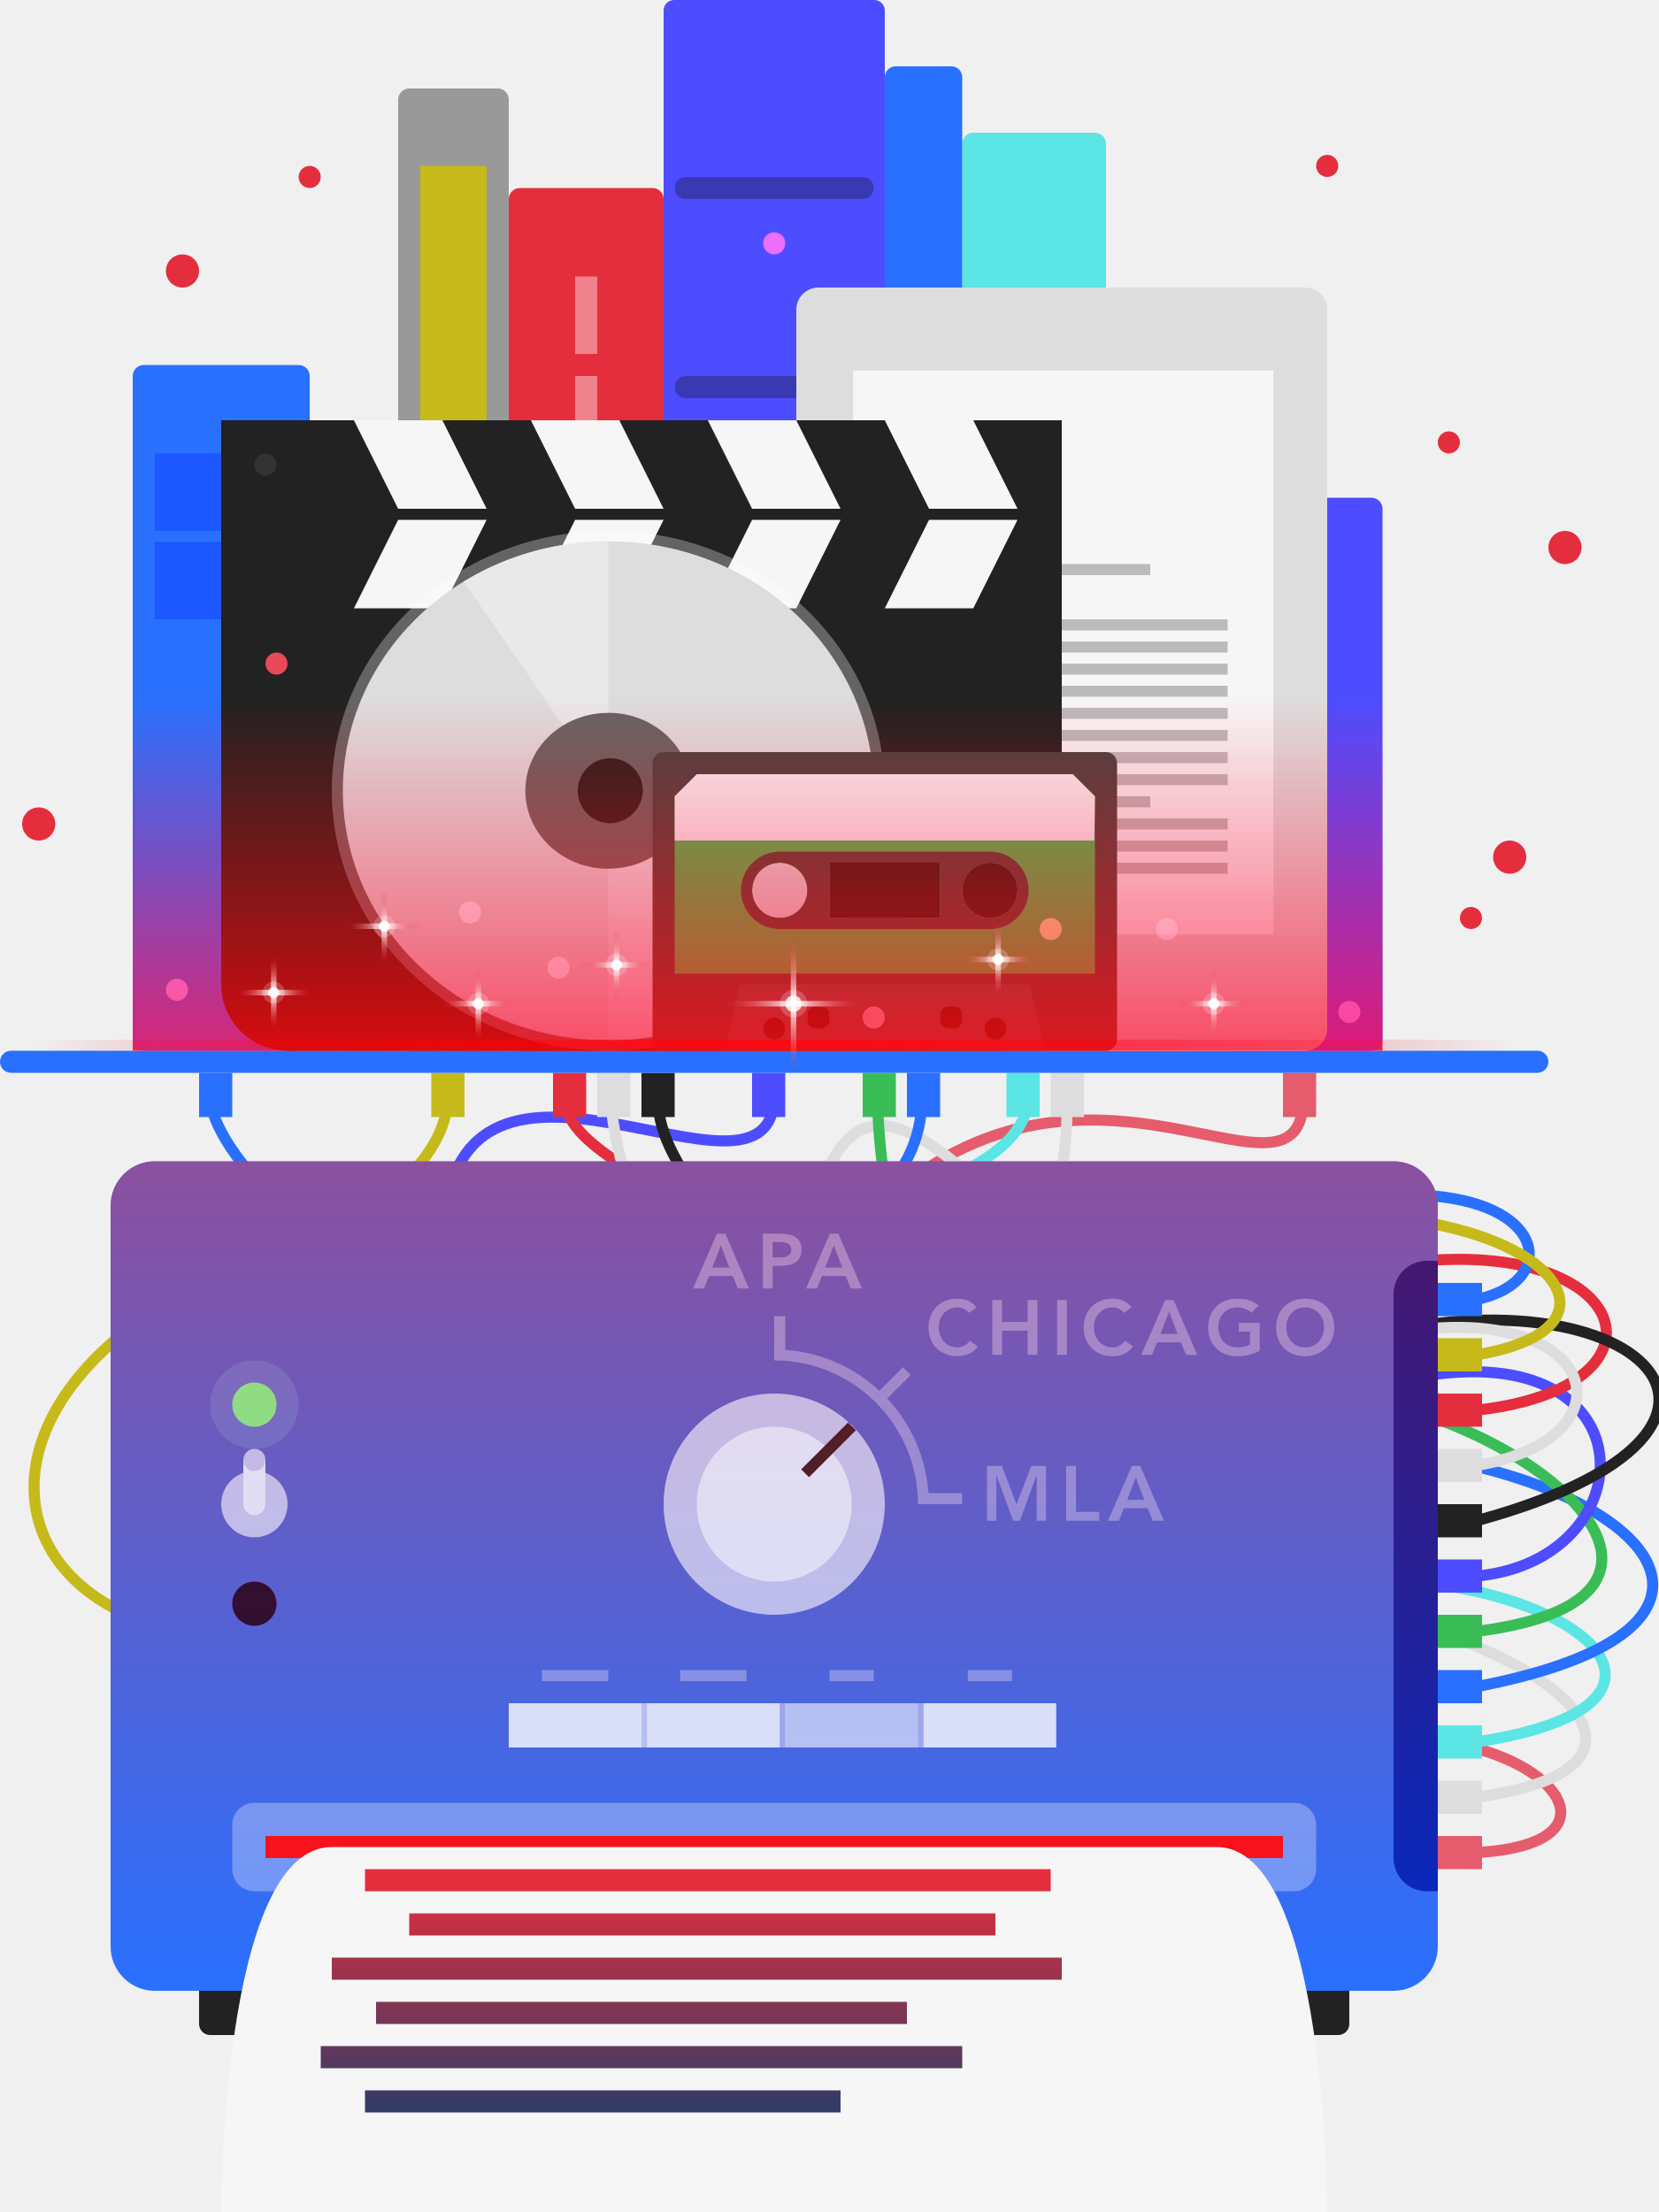
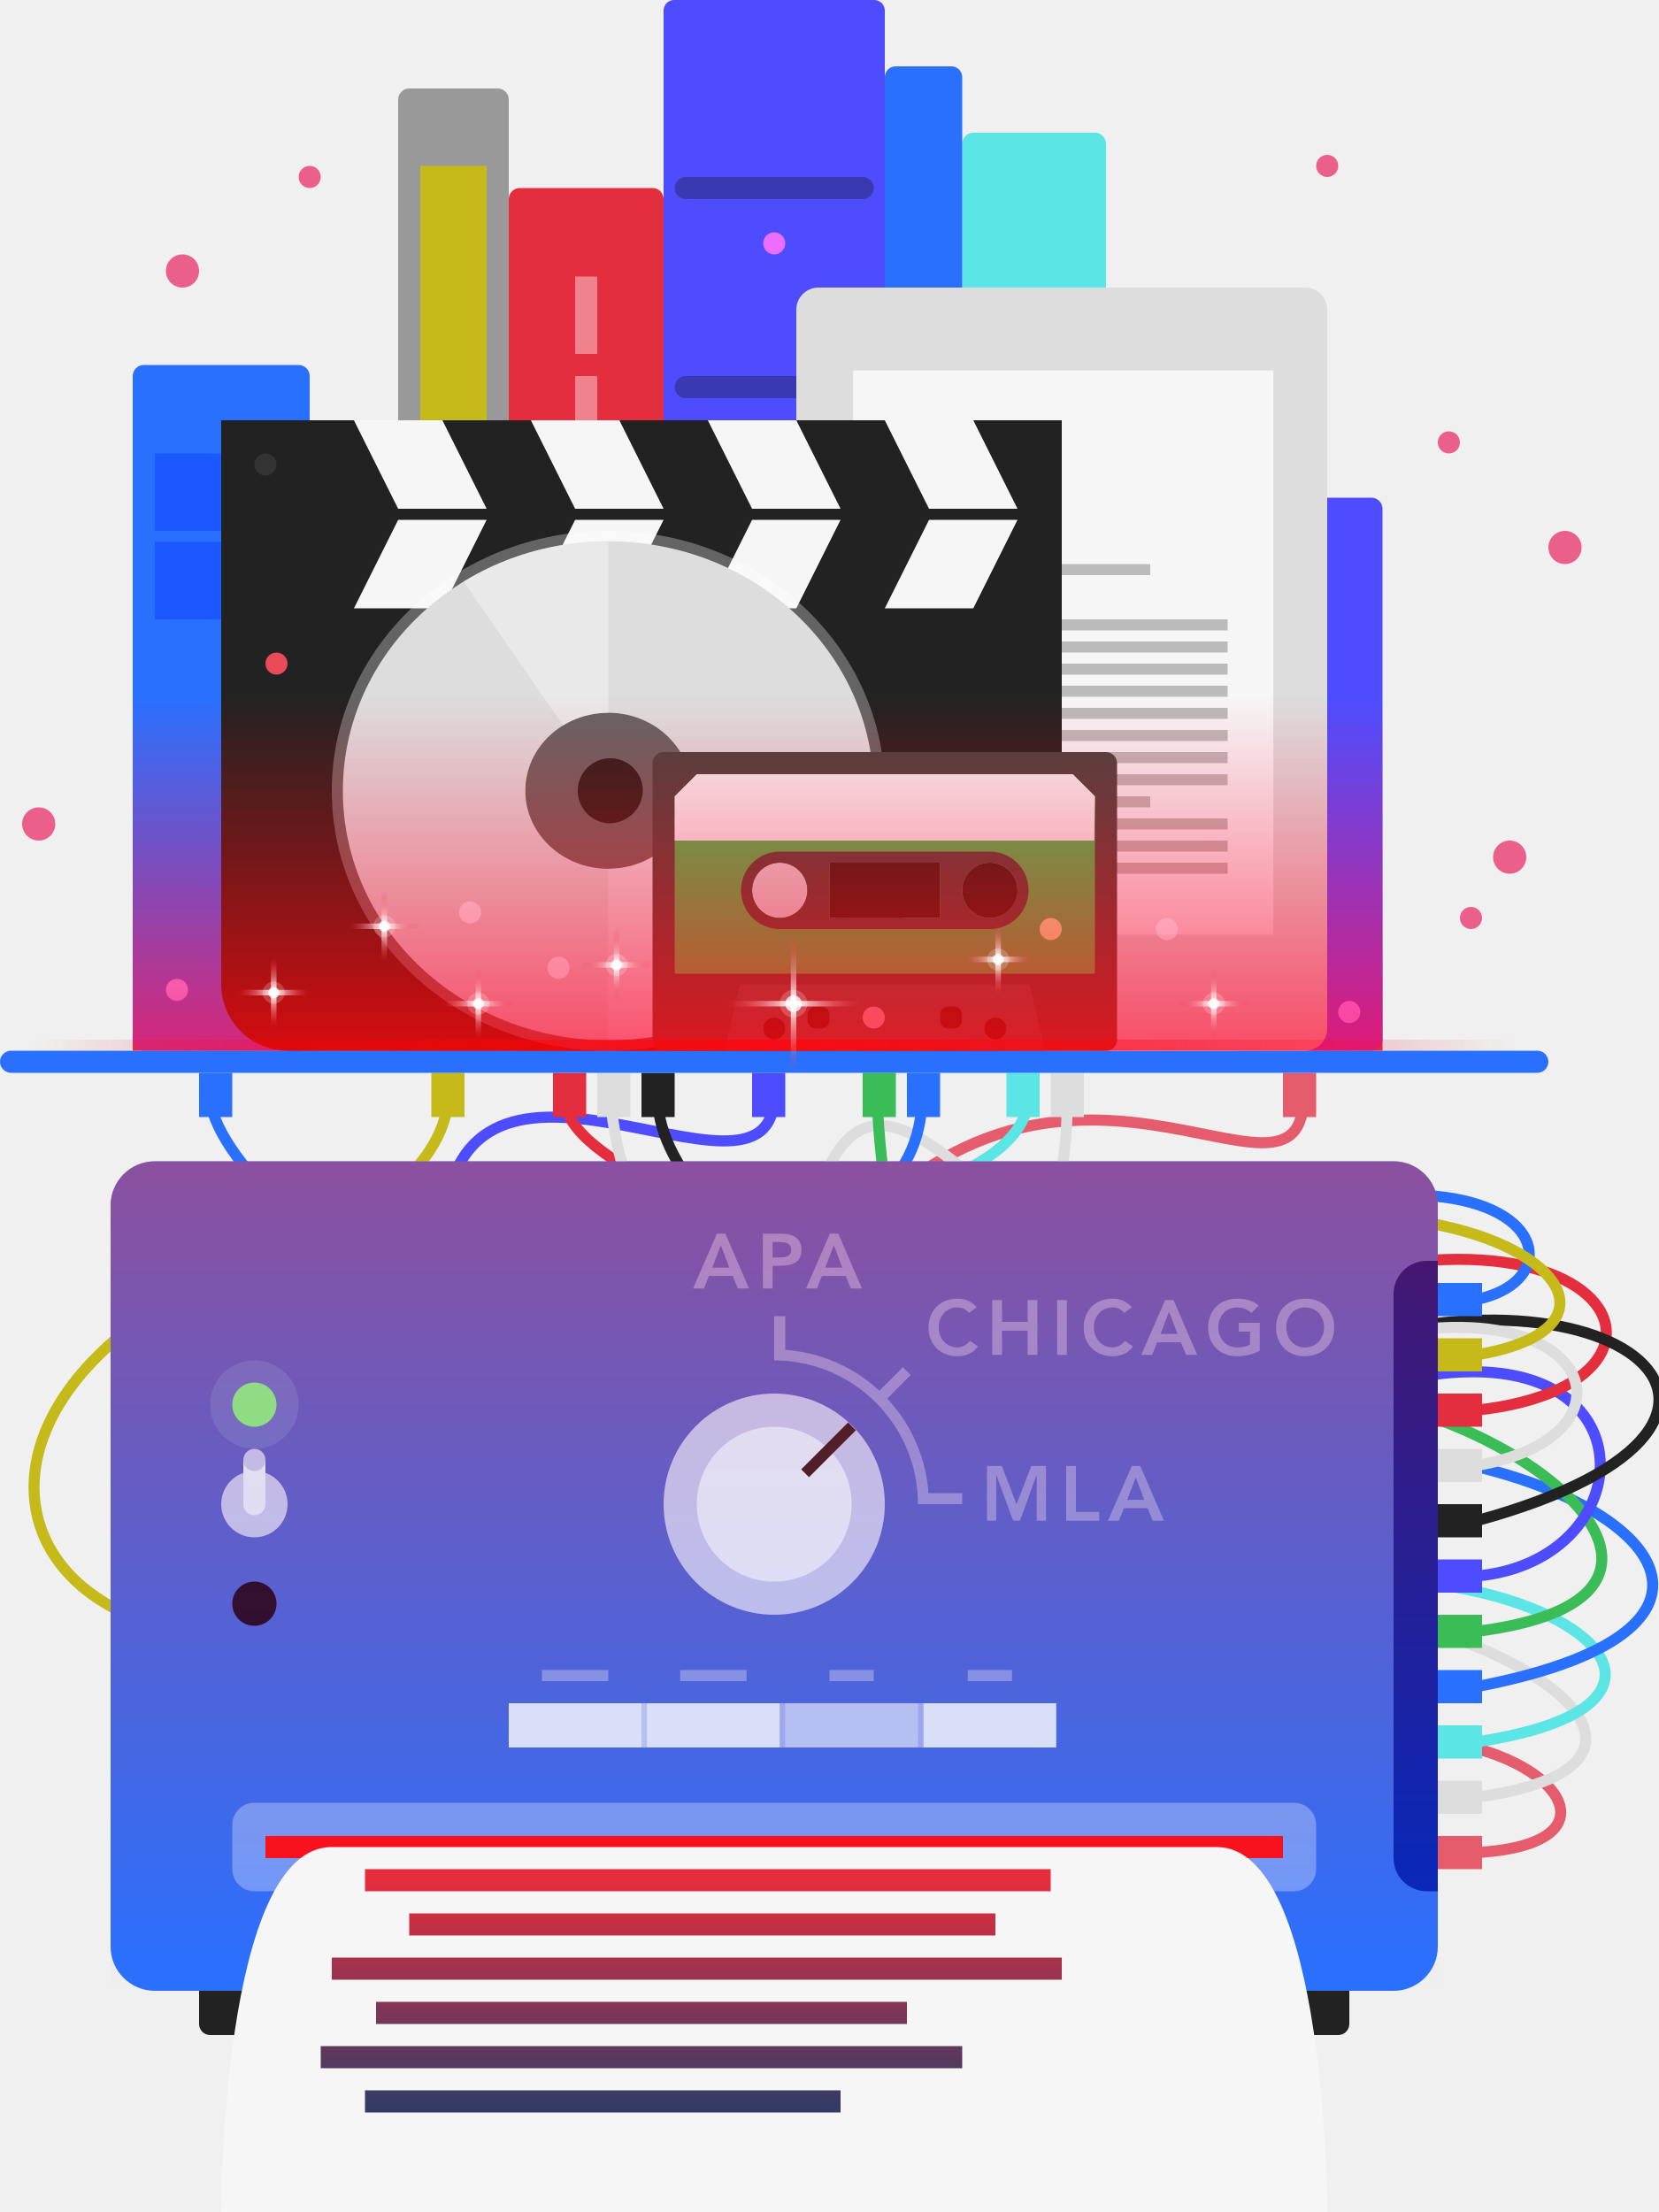
<svg xmlns="http://www.w3.org/2000/svg" xmlns:xlink="http://www.w3.org/1999/xlink" width="300" height="400" viewBox="0 0 300 400">
  <defs>
    <linearGradient id="Unbenannter_Verlauf_19" data-name="Unbenannter Verlauf 19" x1="125" y1="340.015" x2="125" y2="380.823" gradientUnits="userSpaceOnUse">
      <stop offset="0" stop-color="#e52e3d" />
      <stop offset="1" stop-color="#333b66" />
    </linearGradient>
    <linearGradient id="Unbenannter_Verlauf_62" data-name="Unbenannter Verlauf 62" x1="6559" y1="3424.25" x2="6559" y2="3278.132" gradientTransform="translate(-6419 -3068)" gradientUnits="userSpaceOnUse">
      <stop offset="0" stop-color="#e52e3d" />
      <stop offset="1" stop-color="#e52e3d" stop-opacity="0" />
    </linearGradient>
    <clipPath id="clip-path">
      <path id="SVGID" d="M110,97.88c-26.51,0-48,20.2-48,45.12s21.49,45.12,48,45.12,48-20.2,48-45.12S136.51,97.88,110,97.88Zm0,59.22c-8.284,0-15-6.313-15-14.1s6.716-14.1,15-14.1,15,6.313,15,14.1S118.284,157.1,110,157.1Z" fill="#ddd" />
    </clipPath>
    <linearGradient id="Unbenannter_Verlauf_62-2" x1="137" y1="188.4" x2="137" y2="126.056" gradientTransform="matrix(1, 0, 0, 1, 0, 0)" xlink:href="#Unbenannter_Verlauf_62" />
    <linearGradient id="Unbenannter_Verlauf_4" data-name="Unbenannter Verlauf 4" x1="6" y1="189" x2="274" y2="189" gradientUnits="userSpaceOnUse">
      <stop offset="0" stop-color="#e52e3d" stop-opacity="0" />
      <stop offset="0.5" stop-color="#e52e3d" />
      <stop offset="1" stop-color="#e52e3d" stop-opacity="0" />
    </linearGradient>
    <linearGradient id="Unbenannter_Verlauf_11" data-name="Unbenannter Verlauf 11" x1="143.498" y1="169.174" x2="143.498" y2="193.964" gradientUnits="userSpaceOnUse">
      <stop offset="0" stop-color="#e52e3d" stop-opacity="0" />
      <stop offset="0.5" stop-color="#fff" />
      <stop offset="1" stop-color="#e52e3d" stop-opacity="0" />
    </linearGradient>
    <linearGradient id="Unbenannter_Verlauf_11-2" x1="4821" y1="-1407.328" x2="4821" y2="-1382.538" gradientTransform="translate(-4677.502 1576.502)" xlink:href="#Unbenannter_Verlauf_11" />
    <linearGradient id="Unbenannter_Verlauf_11-3" x1="86.498" y1="175.09" x2="86.498" y2="187.981" xlink:href="#Unbenannter_Verlauf_11" />
    <linearGradient id="Unbenannter_Verlauf_11-4" x1="4821" y1="-1458.411" x2="4821" y2="-1445.521" gradientTransform="translate(-4734.502 1633.502)" xlink:href="#Unbenannter_Verlauf_11" />
    <linearGradient id="Unbenannter_Verlauf_11-5" x1="111.498" y1="168.09" x2="111.498" y2="180.981" xlink:href="#Unbenannter_Verlauf_11" />
    <linearGradient id="Unbenannter_Verlauf_11-6" x1="4828" y1="-1433.411" x2="4828" y2="-1420.521" gradientTransform="translate(-4716.502 1601.502)" xlink:href="#Unbenannter_Verlauf_11" />
    <linearGradient id="Unbenannter_Verlauf_11-7" x1="49.498" y1="173.09" x2="49.498" y2="185.981" xlink:href="#Unbenannter_Verlauf_11" />
    <linearGradient id="Unbenannter_Verlauf_11-8" x1="4823" y1="-1495.411" x2="4823" y2="-1482.521" gradientTransform="translate(-4773.502 1668.502)" xlink:href="#Unbenannter_Verlauf_11" />
    <linearGradient id="Unbenannter_Verlauf_11-9" x1="69.498" y1="161.09" x2="69.498" y2="173.981" xlink:href="#Unbenannter_Verlauf_11" />
    <linearGradient id="Unbenannter_Verlauf_11-10" x1="4835" y1="-1475.411" x2="4835" y2="-1462.521" gradientTransform="translate(-4765.502 1636.502)" xlink:href="#Unbenannter_Verlauf_11" />
    <linearGradient id="Unbenannter_Verlauf_11-11" x1="180.498" y1="167.09" x2="180.498" y2="179.981" xlink:href="#Unbenannter_Verlauf_11" />
    <linearGradient id="Unbenannter_Verlauf_11-12" x1="4829" y1="-1364.411" x2="4829" y2="-1351.521" gradientTransform="translate(-4648.502 1531.502)" xlink:href="#Unbenannter_Verlauf_11" />
    <linearGradient id="Unbenannter_Verlauf_11-13" x1="219.498" y1="175.09" x2="219.498" y2="187.981" xlink:href="#Unbenannter_Verlauf_11" />
    <linearGradient id="Unbenannter_Verlauf_11-14" x1="4821" y1="-1325.411" x2="4821" y2="-1312.521" gradientTransform="translate(-4601.502 1500.502)" xlink:href="#Unbenannter_Verlauf_11" />
  </defs>
  <g style="isolation: isolate">
    <g>
      <g>
        <path d="M229,319c40-16,74,14,38,16" fill="none" stroke="#e55c6d" stroke-miterlimit="10" stroke-width="2" />
        <path d="M179,293c64-20,146,24,88,32" fill="none" stroke="#ddd" stroke-miterlimit="10" stroke-width="2" />
        <path d="M61,261c0,50,86.34,76.72,124,46,58.6-47.8,148-2,82,8" fill="none" stroke="#5ce5e5" stroke-miterlimit="10" stroke-width="2" />
        <path d="M143,295c82-72,218-8,124,10" fill="none" stroke="#2970ff" stroke-miterlimit="10" stroke-width="2" />
        <path d="M205,259c38-28,126,28,62,36" fill="none" stroke="#3abd57" stroke-miterlimit="10" stroke-width="2" />
        <path d="M140,198c0,26-60-22-60,28,0,0-25,161,95,67s136-12,92-8" fill="none" stroke="#4d4dff" stroke-miterlimit="10" stroke-width="2" />
        <path d="M102,198c0,14,35.748,19.289,40,40,7.171,34.926,23.43,27.572,58.608,8.887C285.468,201.815,316.085,249.7,267,255" fill="none" stroke="#e52e3d" stroke-miterlimit="10" stroke-width="2" />
        <path d="M119,199c0,24,62.412,68.519,112,48,58-24,102,10,36,28" fill="none" stroke="#222" stroke-miterlimit="10" stroke-width="2" />
        <rect x="24" y="66" width="32" height="124" rx="2" ry="2" fill="#2970ff" />
        <rect x="28" y="82" width="24" height="14" fill="#2970ff" opacity="0.4" style="mix-blend-mode: multiply" />
        <rect x="28" y="98" width="24" height="14" fill="#2970ff" opacity="0.4" style="mix-blend-mode: multiply" />
        <rect x="100" y="194" width="6" height="8" fill="#e52e3d" />
        <path d="M235.75,198c0,27-44.75-23-86.75,31" fill="none" stroke="#e55c6d" stroke-miterlimit="10" stroke-width="2" />
        <path d="M186,198c0,21-63,25-63,25" fill="none" stroke="#5ce5e5" stroke-miterlimit="10" stroke-width="2" />
        <rect x="182" y="194" width="6" height="8" fill="#5ce5e5" />
        <rect x="232" y="194" width="6" height="8" fill="#e55c6d" />
        <path d="M38,198c0,21.667,86.713,79.617,111,63,114-78,146-32,118-26" fill="none" stroke="#2970ff" stroke-miterlimit="10" stroke-width="2" />
        <rect x="120" width="40" height="190" rx="1.902" ry="1.902" fill="#4d4dff" />
        <rect x="122" y="32" width="36" height="4" rx="2" ry="2" fill="#3939b2" />
        <rect x="122" y="68" width="36" height="4" rx="2" ry="2" fill="#3939b2" />
        <rect x="92" y="34" width="28" height="156" rx="2" ry="2" fill="#e52e3d" />
        <rect x="222" y="90" width="28" height="100" rx="2" ry="2" fill="#4d4dff" />
        <rect x="174" y="24" width="26" height="166" rx="2" ry="2" fill="#5ce5e5" />
        <rect x="160" y="12" width="14" height="178" rx="1.957" ry="1.957" fill="#2970ff" />
        <rect x="72" y="16" width="20" height="174" rx="2" ry="2" fill="#999" />
        <rect x="76" y="30" width="12" height="48" fill="#c6ba1a" />
        <rect x="104" y="50" width="4" height="14" fill="#fff" opacity="0.4" />
        <rect x="104" y="68" width="4" height="14" fill="#fff" opacity="0.4" />
        <rect x="116" y="194" width="6" height="8" fill="#222" />
        <rect x="78" y="194" width="6" height="8" fill="#c6ba1a" />
        <rect x="136" y="194" width="6" height="8" fill="#4d4dff" />
        <rect x="156" y="194" width="6" height="8" fill="#3abd57" />
        <rect x="108" y="194" width="6" height="8" fill="#ddd" />
        <rect x="190" y="194" width="6" height="8" fill="#ddd" />
        <rect x="164" y="194" width="6" height="8" fill="#2970ff" />
        <rect x="36" y="194" width="6" height="8" fill="#2970ff" />
        <path d="M193,198c0,60-38-38-48,32" fill="none" stroke="#ddd" stroke-miterlimit="10" stroke-width="2" />
        <path d="M81,198c0,20.667-42,35-42,35" fill="none" stroke="#c6ba1a" stroke-miterlimit="10" stroke-width="2" />
        <path d="M166.75,198c0,34.75-58.75,29-58.75,29" fill="none" stroke="#2970ff" stroke-miterlimit="10" stroke-width="2" />
        <path d="M110.333,198C114,248,172.683,274.921,223,251c61-29,80,8,44,14" fill="none" stroke="#ddd" stroke-miterlimit="10" stroke-width="2" />
        <path d="M267,245c48-8-26.181-57.009-115.727,8.059C33,339-27,277,25,239" fill="none" stroke="#c6ba1a" stroke-miterlimit="10" stroke-width="2" />
        <path d="M158.667,198.333C158.667,213,167,287,205,259" fill="none" stroke="#3abd57" stroke-miterlimit="10" stroke-width="2" />
        <rect x="20" y="210" width="240" height="150" rx="8" ry="8" fill="#2970ff" />
        <rect x="42" y="326" width="196" height="16" rx="4" ry="4" fill="#fff" opacity="0.3" />
        <rect x="48" y="332" width="184" height="4" fill="#e52e3d" />
        <rect x="48" y="332" width="184" height="4" fill="#e52e3d" style="mix-blend-mode: hard-light" />
        <circle cx="140" cy="272" r="20" fill="#a7c4ff" />
        <circle cx="140" cy="272" r="14" fill="#d2e1ff" />
        <rect x="143.828" y="261.172" width="12" height="2" transform="translate(-141.5 182.733) rotate(-45)" fill="#2c3038" />
        <g opacity="0.3">
          <path d="M129.646,223.088h1.526L135.441,233h-2.015l-.924-2.268h-4.3l-.9,2.268h-1.974Zm2.24,6.132-1.527-4.032-1.553,4.032Z" fill="#fff" />
          <path d="M137.947,223.088h3.332a6.691,6.691,0,0,1,1.379.14,3.391,3.391,0,0,1,1.169.469,2.407,2.407,0,0,1,.806.882,2.865,2.865,0,0,1,.3,1.379,3.076,3.076,0,0,1-.323,1.512,2.3,2.3,0,0,1-.868.889,3.625,3.625,0,0,1-1.266.427,9.892,9.892,0,0,1-1.5.112h-1.26V233h-1.765Zm2.828,4.3q.378,0,.785-.028a2.4,2.4,0,0,0,.749-.168,1.321,1.321,0,0,0,.559-.42,1.252,1.252,0,0,0,.218-.784,1.234,1.234,0,0,0-.2-.735,1.3,1.3,0,0,0-.5-.42,2.137,2.137,0,0,0-.687-.189,6.584,6.584,0,0,0-.727-.042h-1.26v2.786Z" fill="#fff" />
          <path d="M150.071,223.088H151.6L155.867,233h-2.015l-.924-2.268h-4.3l-.9,2.268H145.76Zm2.241,6.132-1.527-4.032-1.554,4.032Z" fill="#fff" />
        </g>
        <g opacity="0.3">
          <path d="M175.244,237.412a2.964,2.964,0,0,0-1.057-.784,2.849,2.849,0,0,0-1.029-.2,3.435,3.435,0,0,0-1.393.273,3.2,3.2,0,0,0-1.072.756,3.44,3.44,0,0,0-.692,1.127,3.852,3.852,0,0,0-.245,1.386,4.246,4.246,0,0,0,.245,1.47,3.459,3.459,0,0,0,.692,1.162,3.235,3.235,0,0,0,1.072.77,3.372,3.372,0,0,0,1.393.28,2.552,2.552,0,0,0,1.169-.287,3.19,3.19,0,0,0,1.057-.917l1.456,1.036a3.966,3.966,0,0,1-1.638,1.344,5.105,5.105,0,0,1-2.058.42,5.8,5.8,0,0,1-2.107-.371A4.723,4.723,0,0,1,168.3,242.2a5.494,5.494,0,0,1-.392-2.114,5.729,5.729,0,0,1,.392-2.163,4.852,4.852,0,0,1,1.085-1.659,4.75,4.75,0,0,1,1.652-1.057,5.8,5.8,0,0,1,2.107-.371,4.839,4.839,0,0,1,1.869.357,4.363,4.363,0,0,1,1.6,1.211Z" fill="#fff" />
          <path d="M179.43,235.088h1.763v3.948h4.634v-3.948h1.765V245h-1.765v-4.368h-4.634V245H179.43Z" fill="#fff" />
          <path d="M191.162,235.088h1.764V245h-1.764Z" fill="#fff" />
          <path d="M203.3,237.412a2.964,2.964,0,0,0-1.057-.784,2.849,2.849,0,0,0-1.029-.2,3.432,3.432,0,0,0-1.393.273,3.184,3.184,0,0,0-1.071.756,3.426,3.426,0,0,0-.693,1.127,3.874,3.874,0,0,0-.245,1.386,4.27,4.27,0,0,0,.245,1.47,3.445,3.445,0,0,0,.693,1.162,3.221,3.221,0,0,0,1.071.77,3.368,3.368,0,0,0,1.393.28,2.552,2.552,0,0,0,1.169-.287,3.178,3.178,0,0,0,1.056-.917l1.457,1.036a3.966,3.966,0,0,1-1.638,1.344,5.105,5.105,0,0,1-2.058.42,5.8,5.8,0,0,1-2.107-.371,4.721,4.721,0,0,1-2.738-2.681,5.531,5.531,0,0,1-.391-2.114,5.769,5.769,0,0,1,.391-2.163,4.881,4.881,0,0,1,1.085-1.659,4.763,4.763,0,0,1,1.653-1.057,5.8,5.8,0,0,1,2.107-.371,4.831,4.831,0,0,1,1.869.357,4.363,4.363,0,0,1,1.6,1.211Z" fill="#fff" />
          <path d="M210.691,235.088h1.527L216.487,245h-2.015l-.924-2.268h-4.3l-.9,2.268H206.38Zm2.241,6.132-1.527-4.032-1.553,4.032Z" fill="#fff" />
          <path d="M227.8,244.272a8.565,8.565,0,0,1-4.1.98,5.791,5.791,0,0,1-2.106-.371,4.716,4.716,0,0,1-2.737-2.681,5.494,5.494,0,0,1-.392-2.114,5.729,5.729,0,0,1,.392-2.163,4.849,4.849,0,0,1,1.084-1.659,4.754,4.754,0,0,1,1.653-1.057,5.791,5.791,0,0,1,2.106-.371,8,8,0,0,1,2.128.273,4.38,4.38,0,0,1,1.779.973l-1.3,1.316a3.272,3.272,0,0,0-1.156-.714,4.086,4.086,0,0,0-1.434-.252,3.437,3.437,0,0,0-1.394.273,3.194,3.194,0,0,0-1.071.756,3.424,3.424,0,0,0-.692,1.127,3.852,3.852,0,0,0-.245,1.386,4.246,4.246,0,0,0,.245,1.47,3.443,3.443,0,0,0,.692,1.162,3.231,3.231,0,0,0,1.071.77,3.373,3.373,0,0,0,1.394.28,6.117,6.117,0,0,0,1.267-.126,3.6,3.6,0,0,0,1.056-.392V240.8h-2.029v-1.6H227.8Z" fill="#fff" />
          <path d="M230.754,240.086a5.729,5.729,0,0,1,.392-2.163,4.849,4.849,0,0,1,1.084-1.659,4.754,4.754,0,0,1,1.653-1.057,5.791,5.791,0,0,1,2.106-.371,5.891,5.891,0,0,1,2.128.343,4.65,4.65,0,0,1,1.666,1.043,4.814,4.814,0,0,1,1.092,1.652,5.671,5.671,0,0,1,.393,2.156,5.487,5.487,0,0,1-.393,2.114,4.832,4.832,0,0,1-1.092,1.638,4.976,4.976,0,0,1-1.666,1.071,5.917,5.917,0,0,1-2.128.4,5.791,5.791,0,0,1-2.106-.371,4.716,4.716,0,0,1-2.737-2.681A5.494,5.494,0,0,1,230.754,240.086Zm1.848-.112a4.246,4.246,0,0,0,.245,1.47,3.443,3.443,0,0,0,.692,1.162,3.231,3.231,0,0,0,1.071.77,3.373,3.373,0,0,0,1.394.28,3.417,3.417,0,0,0,1.4-.28,3.2,3.2,0,0,0,1.078-.77,3.464,3.464,0,0,0,.694-1.162,4.27,4.27,0,0,0,.245-1.47,3.874,3.874,0,0,0-.245-1.386,3.445,3.445,0,0,0-.694-1.127,3.163,3.163,0,0,0-1.078-.756,3.481,3.481,0,0,0-1.4-.273,3.437,3.437,0,0,0-1.394.273,3.194,3.194,0,0,0-1.071.756,3.424,3.424,0,0,0-.692,1.127A3.852,3.852,0,0,0,232.6,239.974Z" fill="#fff" />
        </g>
        <g opacity="0.3">
          <path d="M178.481,265.088h2.689l2.645,6.944,2.674-6.944h2.66V275H187.47v-8.232h-.029L184.432,275H183.2l-3.011-8.232h-.027V275h-1.681Z" fill="#fff" />
          <path d="M192.8,265.088h1.763V273.4h4.214V275H192.8Z" fill="#fff" />
          <path d="M204.676,265.088H206.2L210.472,275h-2.017l-.924-2.268h-4.3l-.9,2.268h-1.975Zm2.239,6.132-1.525-4.032-1.554,4.032Z" fill="#fff" />
        </g>
        <path d="M36,360H68a0,0,0,0,1,0,0v6a2,2,0,0,1-2,2H38a2,2,0,0,1-2-2v-6A0,0,0,0,1,36,360Z" fill="#222" />
        <path d="M212,360h32a0,0,0,0,1,0,0v6a2,2,0,0,1-2,2H214a2,2,0,0,1-2-2v-6A0,0,0,0,1,212,360Z" fill="#222" />
        <path d="M240,400H40s0-66,20-66H220C240,334,240,400,240,400Z" fill="#f6f6f6" />
        <path d="M174,374H58v-4H174Zm18-20H60v4H192Zm-2-16H66v4H190Zm-38,40H66v4h86Zm12-16H68v4h96Zm16-16H74v4H180Z" fill="url(#Unbenannter_Verlauf_19)" />
        <g opacity="0.14" style="mix-blend-mode: screen">
          <circle cx="46" cy="254" r="8" fill="#50ff71" />
        </g>
        <circle cx="46" cy="254" r="4" fill="#50ff71" />
        <circle cx="46" cy="290" r="4" fill="#e52e3d" style="mix-blend-mode: multiply" />
        <circle cx="46" cy="272" r="6" fill="#a7c4ff" />
        <path d="M44,264v8a2,2,0,0,0,4,0v-8Z" fill="#d2e1ff" />
        <circle cx="46" cy="264" r="2" fill="#a7c4ff" />
        <rect x="98" y="302" width="12" height="2" fill="#fff" opacity="0.3" />
        <rect x="123" y="302" width="12" height="2" fill="#fff" opacity="0.3" />
        <rect x="150" y="302" width="8" height="2" fill="#fff" opacity="0.3" />
        <rect x="175" y="302" width="8" height="2" fill="#fff" opacity="0.3" />
        <rect x="91.998" y="308" width="99" height="8" fill="#d2e1ff" />
        <rect x="115.998" y="308" width="1.002" height="8" fill="#a7c4ff" />
        <rect x="142" y="308" width="24" height="8" fill="#a7c4ff" />
        <rect x="140.998" y="308" width="1.002" height="8" fill="#a7c4ff" style="mix-blend-mode: multiply" />
        <rect x="166" y="308" width="0.998" height="8" fill="#a7c4ff" style="mix-blend-mode: multiply" />
        <path d="M167.9,270a27.853,27.853,0,0,0-7.466-17.1l4.256-4.257-1.414-1.414-4.26,4.262A27.844,27.844,0,0,0,142,244.1V238h-2v8a26.03,26.03,0,0,1,26,26h8v-2Z" fill="#fff" opacity="0.3" />
        <rect y="190" width="280" height="4" rx="2" ry="2" fill="#2970ff" />
        <g>
          <g>
            <rect x="144" y="52" width="96" height="138" rx="4" ry="4" fill="#ddd" />
            <rect x="154.268" y="66.995" width="76" height="102" fill="#f6f6f6" />
          </g>
          <rect x="162" y="160" width="24" height="2" fill="#bbb" />
          <rect x="162" y="156" width="60" height="2" fill="#bbb" />
          <rect x="162" y="152" width="60" height="2" fill="#bbb" />
          <rect x="162" y="148" width="60" height="2" fill="#bbb" />
          <rect x="162" y="144" width="46" height="2" fill="#bbb" />
          <rect x="162" y="140" width="60" height="2" fill="#bbb" />
          <rect x="162" y="136" width="60" height="2" fill="#bbb" />
          <rect x="162" y="132" width="60" height="2" fill="#bbb" />
          <rect x="162" y="128" width="60" height="2" fill="#bbb" />
          <rect x="162" y="124" width="60" height="2" fill="#bbb" />
          <rect x="162" y="120" width="60" height="2" fill="#bbb" />
          <rect x="162" y="116" width="60" height="2" fill="#bbb" />
          <rect x="162" y="112" width="60" height="2" fill="#bbb" />
          <rect x="176" y="102" width="32" height="2" fill="#bbb" />
        </g>
        <g>
          <path d="M40,76H192a0,0,0,0,1,0,0V178a12,12,0,0,1-12,12H52a12,12,0,0,1-12-12V76A0,0,0,0,1,40,76Z" fill="#222" />
          <polygon points="80 110 64 110 72 94 88 94 80 110" fill="#f6f6f6" />
          <polygon points="112 110 96 110 104 94 120 94 112 110" fill="#f6f6f6" />
          <polygon points="144 110 128 110 136 94 152 94 144 110" fill="#f6f6f6" />
          <polygon points="176 110 160 110 168 94 184 94 176 110" fill="#f6f6f6" />
          <polygon points="80 76 64 76 72 92 88 92 80 76" fill="#f6f6f6" />
          <polygon points="112 76 96 76 104 92 120 92 112 76" fill="#f6f6f6" />
          <polygon points="144 76 128 76 136 92 152 92 144 76" fill="#f6f6f6" />
          <polygon points="176 76 160 76 168 92 184 92 176 76" fill="#f6f6f6" />
          <circle cx="48" cy="84" r="2" fill="#333" />
        </g>
        <rect x="261" y="241" width="6" height="8" transform="translate(19 509) rotate(-90)" fill="#c6ba1a" />
        <rect x="261" y="231" width="6" height="8" transform="translate(29 499) rotate(-90)" fill="#2970ff" />
        <rect x="261" y="251" width="6" height="8" transform="translate(9 519) rotate(-90)" fill="#e52e3d" />
        <rect x="261" y="261" width="6" height="8" transform="translate(-1 529) rotate(-90)" fill="#ddd" />
        <rect x="261" y="271" width="6" height="8" transform="translate(-11 539) rotate(-90)" fill="#222" />
        <rect x="261" y="281" width="6" height="8" transform="translate(-21 549) rotate(-90)" fill="#4d4dff" />
        <rect x="261" y="291" width="6" height="8" transform="translate(-31 559) rotate(-90)" fill="#3abd57" />
        <rect x="261" y="301" width="6" height="8" transform="translate(-41 569) rotate(-90)" fill="#2970ff" />
        <rect x="261" y="311" width="6" height="8" transform="translate(-51 579) rotate(-90)" fill="#5ce5e5" />
        <rect x="261" y="321" width="6" height="8" transform="translate(-61 589) rotate(-90)" fill="#ddd" />
        <rect x="261" y="331" width="6" height="8" transform="translate(-71 599) rotate(-90)" fill="#e55c6d" />
        <path d="M258,228h2a0,0,0,0,1,0,0V342a0,0,0,0,1,0,0h-2a6,6,0,0,1-6-6V234a6,6,0,0,1,6-6Z" fill="#002bc5" />
        <path d="M20,210H260a0,0,0,0,1,0,0V352a8,8,0,0,1-8,8H28a8,8,0,0,1-8-8V210A0,0,0,0,1,20,210Z" transform="translate(280 570) rotate(180)" opacity="0.5" fill="url(#Unbenannter_Verlauf_62)" style="mix-blend-mode: color" />
        <g>
          <path d="M110,96c-27.614,0-50,21.043-50,47s22.386,47,50,47,50-21.043,50-47S137.614,96,110,96Zm0,61.1c-8.284,0-15-6.313-15-14.1s6.716-14.1,15-14.1,15,6.313,15,14.1S118.284,157.1,110,157.1Z" fill="#fff" opacity="0.3" />
          <path d="M110,128.9c-8.284,0-15,6.313-15,14.1s6.716,14.1,15,14.1,15-6.313,15-14.1S118.284,128.9,110,128.9Zm0,19.975A5.886,5.886,0,1,1,116.25,143,6.071,6.071,0,0,1,110,148.875Z" fill="#fff" opacity="0.3" />
          <g>
            <path id="SVGID-2" data-name="SVGID" d="M110,97.88c-26.51,0-48,20.2-48,45.12s21.49,45.12,48,45.12,48-20.2,48-45.12S136.51,97.88,110,97.88Zm0,59.22c-8.284,0-15-6.313-15-14.1s6.716-14.1,15-14.1,15,6.313,15,14.1S118.284,157.1,110,157.1Z" fill="#ddd" />
            <g clip-path="url(#clip-path)">
              <polygon points="110 143 76.232 94.122 110 84.72 110 143" fill="#f6f6f6" opacity="0.5" />
              <polygon points="110 143 143.768 191.878 110 201.28 110 143" fill="#f6f6f6" opacity="0.5" />
            </g>
          </g>
        </g>
        <g>
          <path d="M200,136H120a2,2,0,0,0-2,2v50.017a2,2,0,0,0,2,2h80a2,2,0,0,0,2-2V138A2,2,0,0,0,200,136Zm-60,52a2,2,0,1,1,2-2A2,2,0,0,1,140,188Zm1-22a5,5,0,1,1,5-5A5,5,0,0,1,141,166Zm9,18.5a1.5,1.5,0,0,1-1.5,1.5H147.5a1.5,1.5,0,0,1-1.5-1.5V183.5a1.5,1.5,0,0,1,1.5-1.5H148.5a1.5,1.5,0,0,1,1.5,1.5Zm0-18.5V156h20v10Zm24,18.5a1.5,1.5,0,0,1-1.5,1.5H171.5a1.5,1.5,0,0,1-1.5-1.5V183.5a1.5,1.5,0,0,1,1.5-1.5H172.5a1.5,1.5,0,0,1,1.5,1.5Zm6,3.5a2,2,0,1,1,2-2A2,2,0,0,1,180,188Zm-1-22a5,5,0,1,1,5-5A5,5,0,0,1,179,166Z" fill="#444" />
          <path d="M186.167,178.017H133.833l-2.827,12h57.988ZM140,188a2,2,0,1,1,2-2A2,2,0,0,1,140,188Zm10-3.5a1.5,1.5,0,0,1-1.5,1.5H147.5a1.5,1.5,0,0,1-1.5-1.5V183.5a1.5,1.5,0,0,1,1.5-1.5H148.5a1.5,1.5,0,0,1,1.5,1.5Zm24,0a1.5,1.5,0,0,1-1.5,1.5H171.5a1.5,1.5,0,0,1-1.5-1.5V183.5a1.5,1.5,0,0,1,1.5-1.5H172.5a1.5,1.5,0,0,1,1.5,1.5Zm6,3.5a2,2,0,1,1,2-2A2,2,0,0,1,180,188Z" fill="#555" />
          <path d="M126,140.073,122,144v32.073h76V143.986l-4-3.913ZM141,166a5,5,0,1,1,5-5A5,5,0,0,1,141,166Zm29,0H150V156h20Zm9,0a5,5,0,1,1,5-5A5,5,0,0,1,179,166Z" fill="#3abd57" />
          <polygon points="126 140 122 144 122 152 197.881 152 198 144 194 140 126 140" fill="#f6f6f6" />
          <path d="M163.438,166a22.523,22.523,0,0,0,0-10H150v10Z" fill="#222" />
          <path d="M179,154H141a7,7,0,0,0,0,14h38a7,7,0,0,0,0-14Zm-38,12a5,5,0,1,1,5-5A5,5,0,0,1,141,166Zm29,0H150V156h20Zm9,0a5,5,0,1,1,5-5A5,5,0,0,1,179,166Z" fill="#444" />
        </g>
        <rect x="24" y="126" width="226" height="64" fill="url(#Unbenannter_Verlauf_62-2)" style="mix-blend-mode: hard-light" />
        <circle cx="50" cy="120" r="2" fill="#e52e3d" style="mix-blend-mode: screen" />
        <circle cx="100.998" cy="175" r="2" fill="#e52e3d" style="mix-blend-mode: screen" />
        <circle cx="84.998" cy="165" r="2" fill="#e52e3d" style="mix-blend-mode: screen" />
        <circle cx="31.998" cy="179" r="2" fill="#e52e3d" style="mix-blend-mode: screen" />
        <circle cx="210.998" cy="168" r="2" fill="#e52e3d" style="mix-blend-mode: screen" />
        <circle cx="243.998" cy="183" r="2" fill="#e52e3d" style="mix-blend-mode: screen" />
        <circle cx="189.998" cy="168" r="2" fill="#e52e3d" style="mix-blend-mode: screen" />
        <circle cx="157.998" cy="184" r="2" fill="#e52e3d" style="mix-blend-mode: screen" />
-         <circle cx="262" cy="80" r="2" fill="#e52e3d" style="mix-blend-mode: screen" />
-         <circle cx="265.998" cy="166" r="2" fill="#e52e3d" style="mix-blend-mode: screen" />
+         <circle cx="262" cy="80" r="2" fill="#eb5f8b" />
+         <circle cx="265.998" cy="166" r="2" fill="#eb5f8b" />
        <circle cx="140" cy="44" r="2" fill="#e52e3d" style="mix-blend-mode: screen" />
-         <circle cx="33" cy="49" r="3" fill="#e52e3d" style="mix-blend-mode: screen" />
-         <circle cx="56" cy="32" r="2" fill="#e52e3d" style="mix-blend-mode: screen" />
-         <circle cx="283" cy="99" r="3" fill="#e52e3d" style="mix-blend-mode: screen" />
-         <circle cx="273" cy="155" r="3" fill="#e52e3d" style="mix-blend-mode: screen" />
-         <circle cx="240" cy="30" r="2" fill="#e52e3d" style="mix-blend-mode: screen" />
-         <circle cx="7" cy="149" r="3" fill="#e52e3d" style="mix-blend-mode: screen" />
+         <circle cx="33" cy="49" r="3" fill="#eb5f8b" />
+         <circle cx="56" cy="32" r="2" fill="#eb5f8b" />
+         <circle cx="283" cy="99" r="3" fill="#eb5f8b" />
+         <circle cx="273" cy="155" r="3" fill="#eb5f8b" />
+         <circle cx="240" cy="30" r="2" fill="#eb5f8b" />
+         <circle cx="7" cy="149" r="3" fill="#eb5f8b" />
        <rect x="6" y="188" width="268" height="2" fill="url(#Unbenannter_Verlauf_4)" style="mix-blend-mode: hard-light" />
        <g>
          <rect x="142.998" y="169" width="1" height="25" fill="url(#Unbenannter_Verlauf_11)" />
          <rect x="142.998" y="169" width="1" height="25" transform="translate(-38.002 324.998) rotate(-90)" fill="url(#Unbenannter_Verlauf_11-2)" />
          <circle cx="143.498" cy="181.5" r="2.5" fill="#fff" opacity="0.2" />
          <circle cx="143.498" cy="181.5" r="1.5" fill="#fff" opacity="0.8" />
        </g>
        <g>
          <rect x="85.998" y="175" width="1" height="13" fill="url(#Unbenannter_Verlauf_11-3)" />
          <rect x="85.998" y="175" width="1" height="13" transform="translate(-95.002 267.998) rotate(-90)" fill="url(#Unbenannter_Verlauf_11-4)" />
          <circle cx="86.498" cy="181.5" r="2" fill="#fff" opacity="0.2" />
          <circle cx="86.498" cy="181.5" r="1" fill="#fff" opacity="0.8" />
        </g>
        <g>
          <rect x="110.998" y="168" width="1" height="13" fill="url(#Unbenannter_Verlauf_11-5)" />
          <rect x="110.998" y="168" width="1" height="13" transform="translate(-63.002 285.998) rotate(-90)" fill="url(#Unbenannter_Verlauf_11-6)" />
          <circle cx="111.498" cy="174.5" r="2" fill="#fff" opacity="0.2" />
          <circle cx="111.498" cy="174.5" r="1" fill="#fff" opacity="0.8" />
        </g>
        <g>
          <rect x="48.998" y="173" width="1" height="13" fill="url(#Unbenannter_Verlauf_11-7)" />
          <rect x="48.998" y="173" width="1" height="13" transform="translate(-130.002 228.998) rotate(-90)" fill="url(#Unbenannter_Verlauf_11-8)" />
          <circle cx="49.498" cy="179.5" r="2" fill="#fff" opacity="0.2" />
          <circle cx="49.498" cy="179.5" r="1" fill="#fff" opacity="0.8" />
        </g>
        <g>
          <rect x="68.998" y="161" width="1" height="13" fill="url(#Unbenannter_Verlauf_11-9)" />
          <rect x="68.998" y="161" width="1" height="13" transform="translate(-98.002 236.998) rotate(-90)" fill="url(#Unbenannter_Verlauf_11-10)" />
          <circle cx="69.498" cy="167.5" r="2" fill="#fff" opacity="0.2" />
          <circle cx="69.498" cy="167.5" r="1" fill="#fff" opacity="0.8" />
        </g>
        <g>
          <rect x="179.998" y="167" width="1" height="13" fill="url(#Unbenannter_Verlauf_11-11)" />
          <rect x="179.998" y="167" width="1" height="13" transform="translate(6.998 353.998) rotate(-90)" fill="url(#Unbenannter_Verlauf_11-12)" />
          <circle cx="180.498" cy="173.5" r="2" fill="#fff" opacity="0.2" />
          <circle cx="180.498" cy="173.5" r="1" fill="#fff" opacity="0.8" />
        </g>
        <g>
          <rect x="218.998" y="175" width="1" height="13" fill="url(#Unbenannter_Verlauf_11-13)" />
          <rect x="218.998" y="175" width="1" height="13" transform="translate(37.998 400.998) rotate(-90)" fill="url(#Unbenannter_Verlauf_11-14)" />
          <circle cx="219.498" cy="181.5" r="2" fill="#fff" opacity="0.2" />
          <circle cx="219.498" cy="181.5" r="1" fill="#fff" opacity="0.8" />
        </g>
      </g>
    </g>
  </g>
</svg>
